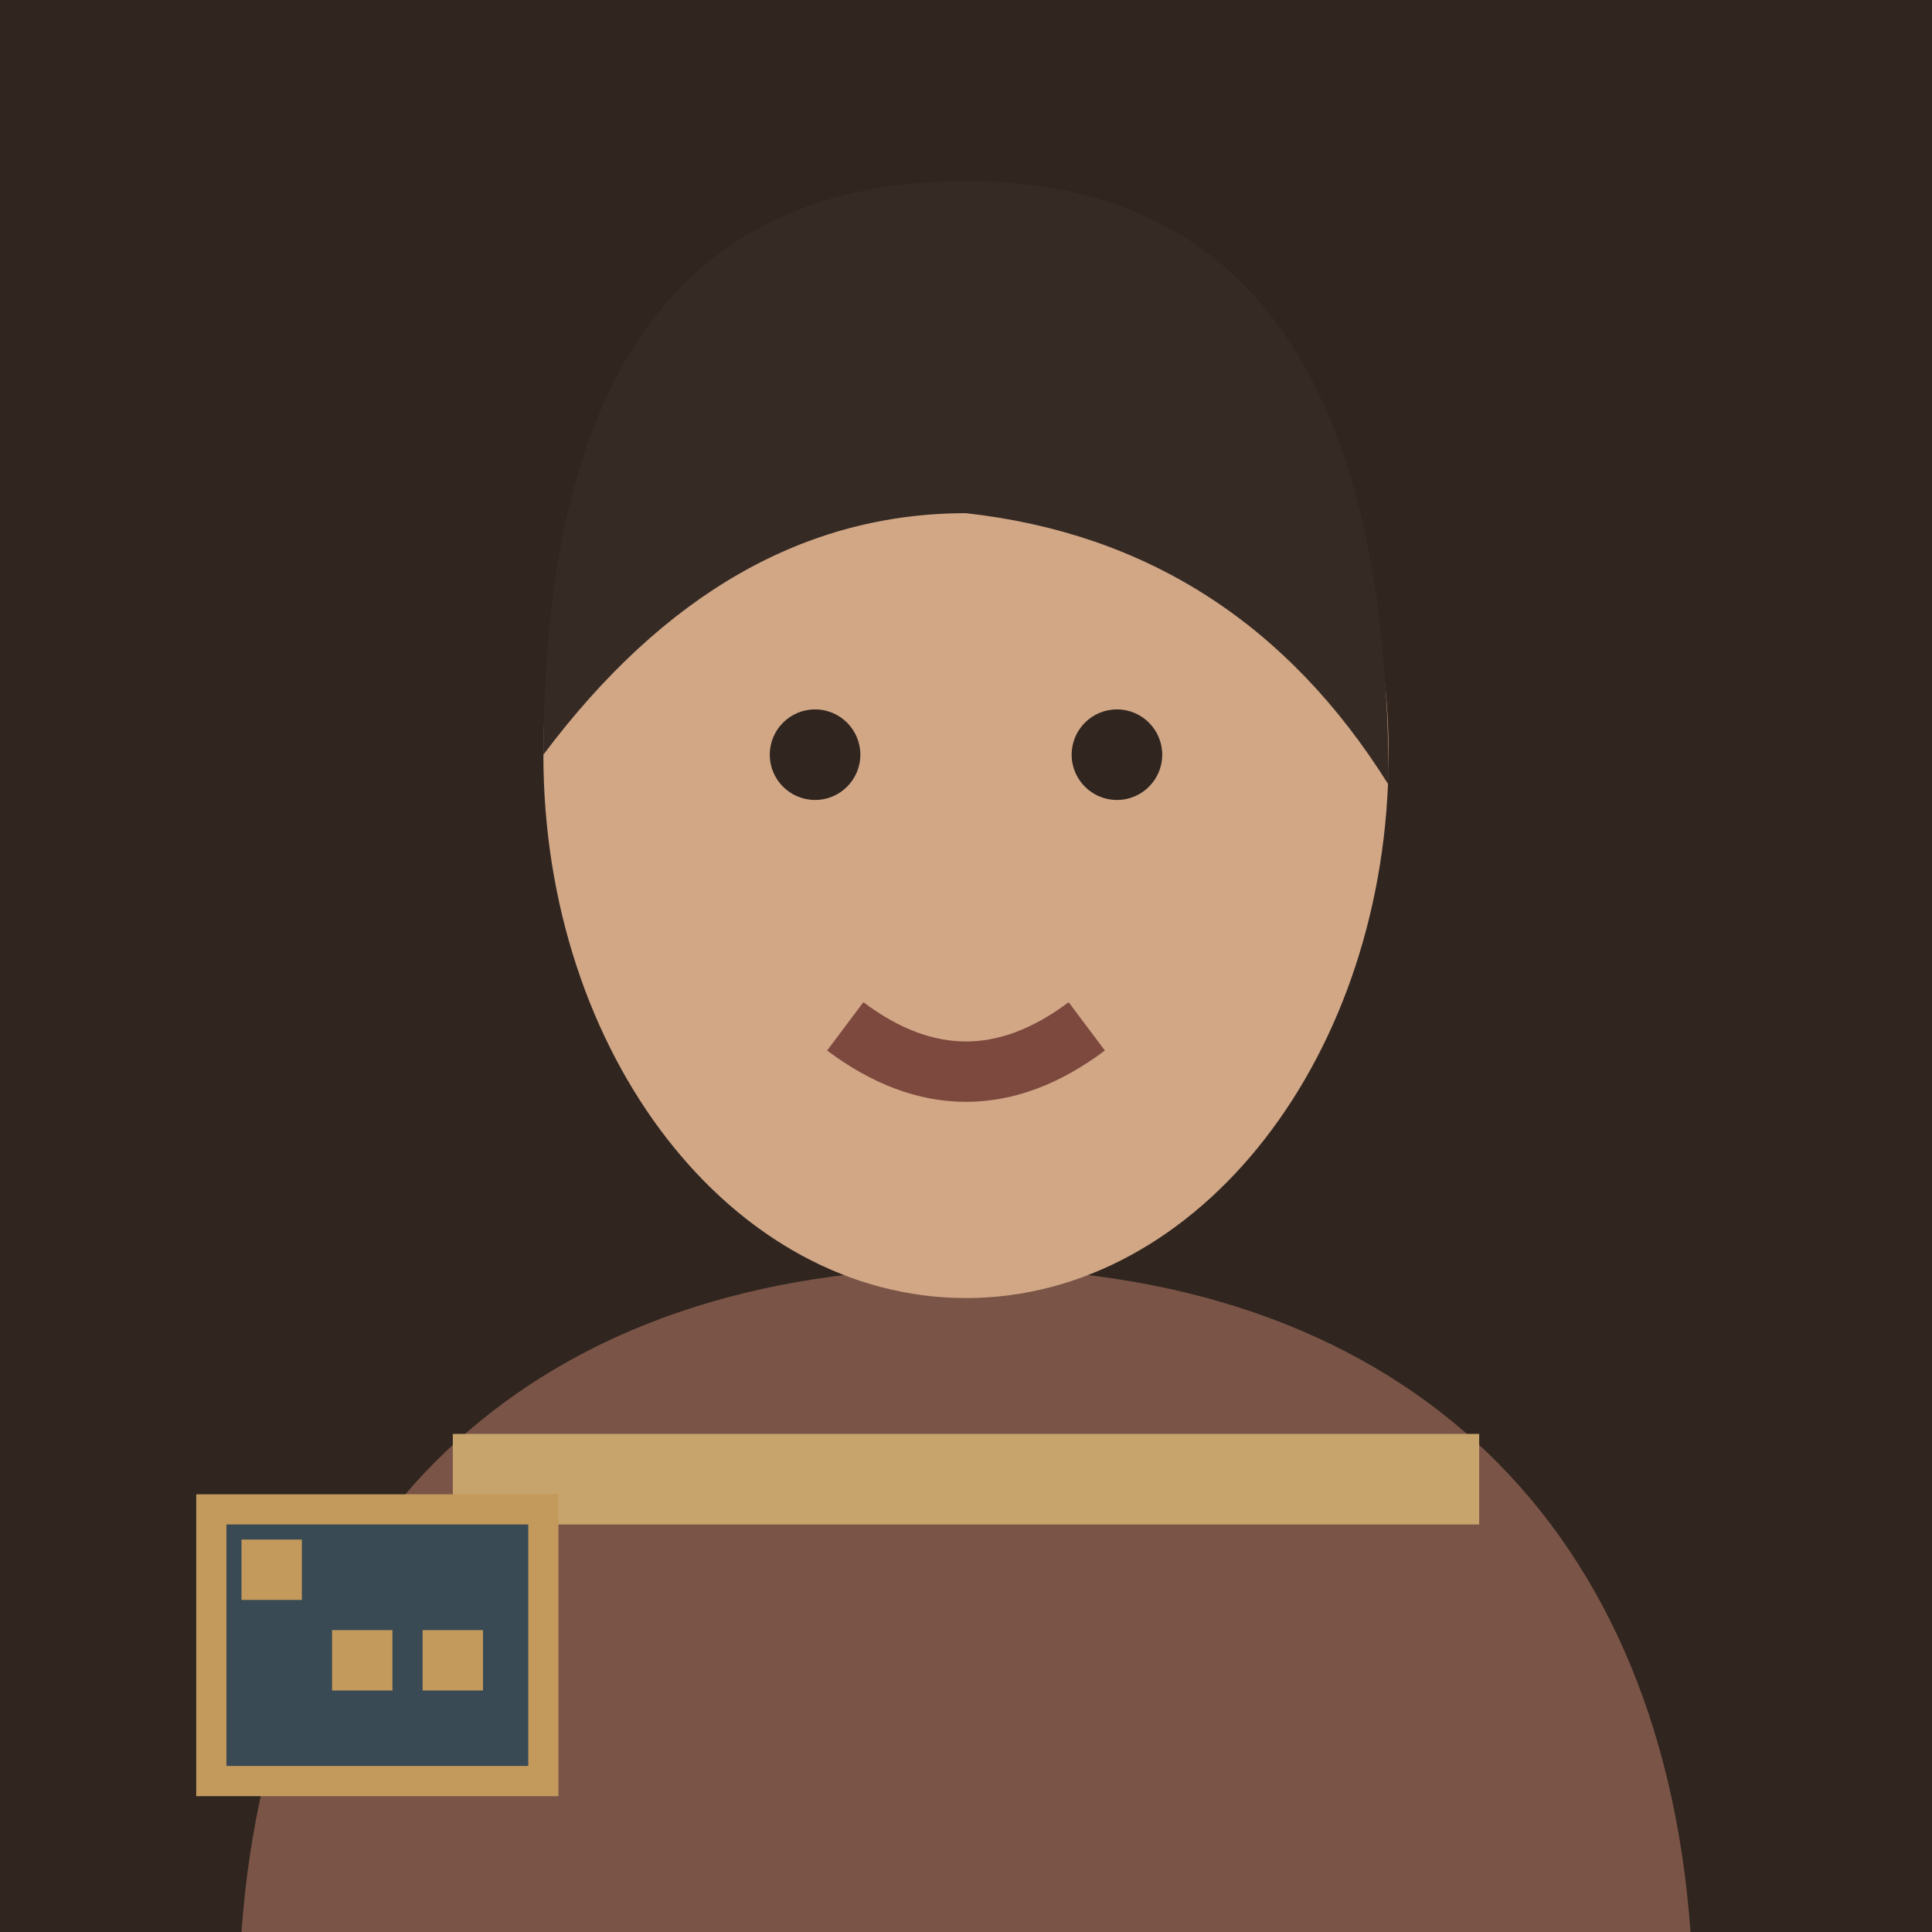
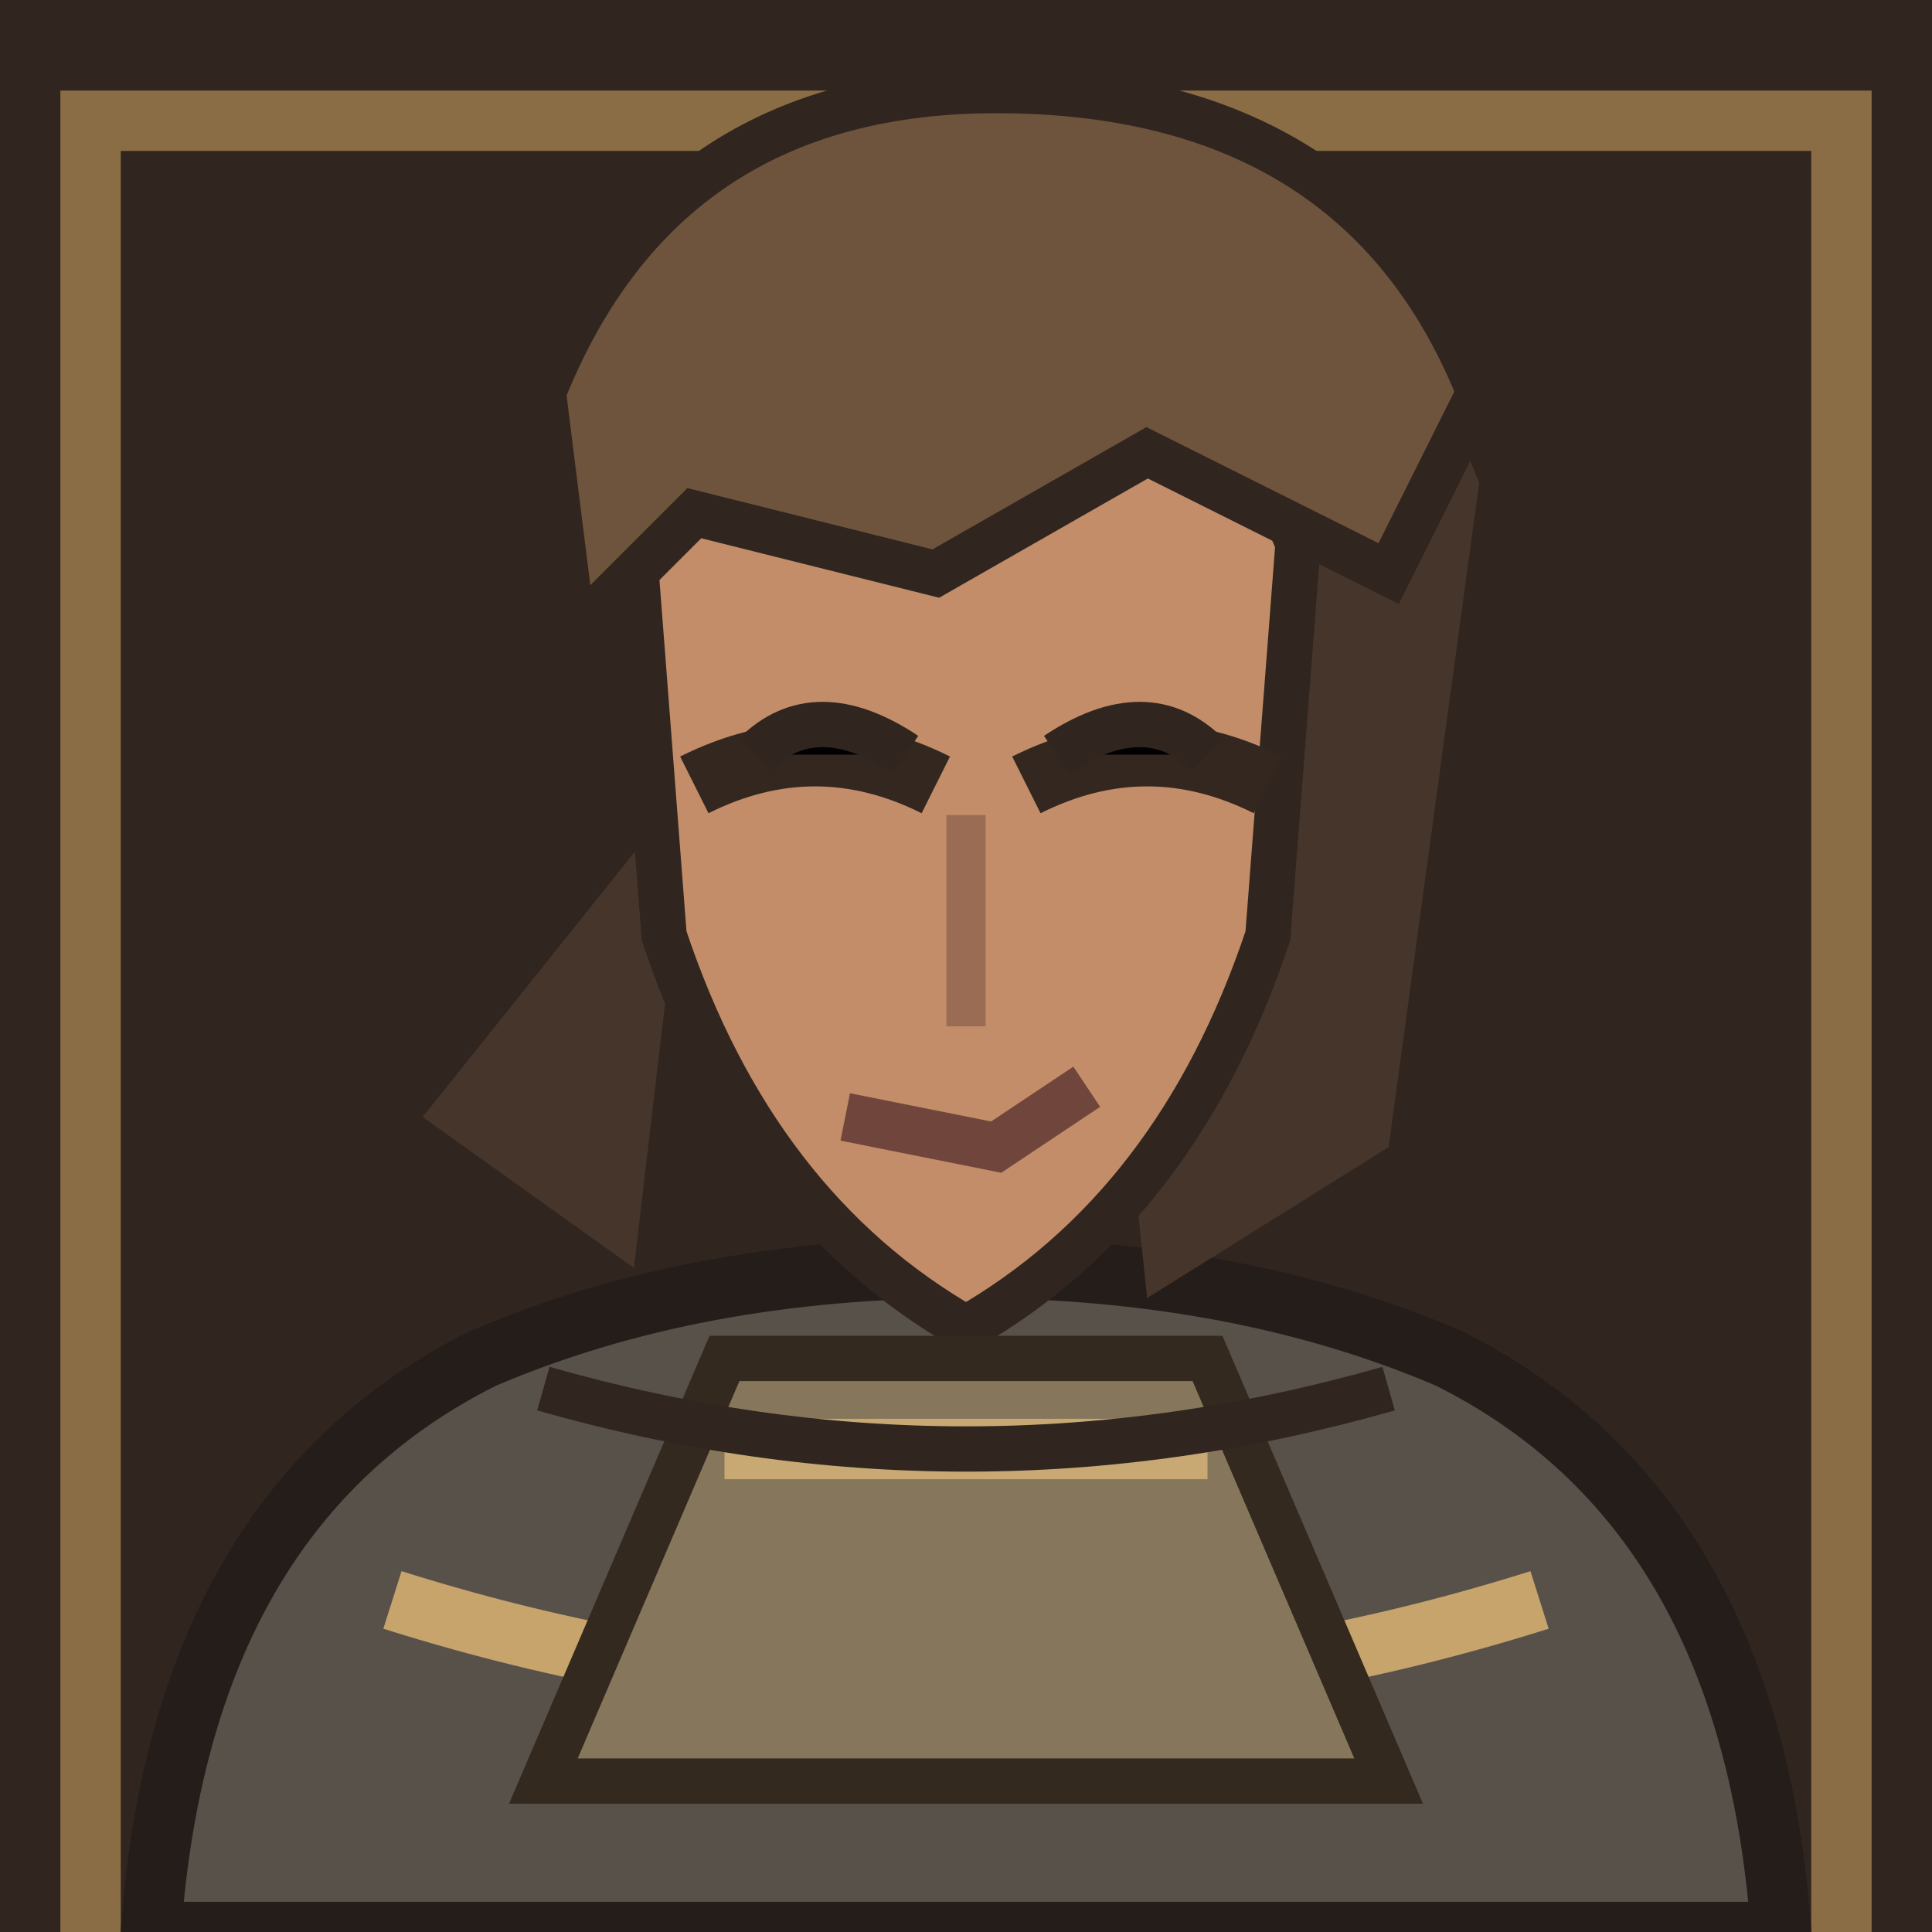
- <svg xmlns="http://www.w3.org/2000/svg" viewBox="0 0 64 64" width="64" height="64">
+ <svg xmlns="http://www.w3.org/2000/svg" viewBox="0 0 64 64" width="64" height="64" role="img" aria-label="로만의 창작 초상">
  <rect width="64" height="64" fill="#30251f" />
-   <path d="M8 64c1-14 10-22 24-22s23 8 24 22" fill="#7a5547" />
-   <ellipse cx="32" cy="25" rx="14" ry="18" fill="#d1a786" />
-   <path d="M18 25q0-19 14-19t14 20q-5-8-14-9-8 0-14 8" fill="#362a24" />
-   <circle cx="27" cy="25" r="1.5" fill="#30251f" />
-   <circle cx="37" cy="25" r="1.5" fill="#30251f" />
-   <path d="M28 34q4 3 8 0" fill="none" stroke="#7d483d" stroke-width="2" />
-   <path d="M15 49h34" stroke="#c6a46c" stroke-width="3" />
-   <g aria-label="시장 창고와 인쇄소 사이에서 짐마차를 모는 운송업자">
-     <path d="M7 50h11v9H7z" fill="#394a55" stroke="#c39a5c" stroke-width="1" />
-     <rect x="8" y="51" width="2" height="2" fill="#c39a5c" />
-     <rect x="11" y="54" width="2" height="2" fill="#c39a5c" />
-     <rect x="14" y="54" width="2" height="2" fill="#c39a5c" />
+   <path d="M3 64V4h58v60" fill="none" stroke="#8a6d45" stroke-width="2" />
+   <path d="M5 64q1-14 11-19 7-3 16-3t16 3q10 5 11 19z" fill="#57514a" stroke="#241d19" stroke-width="2" />
+   <path d="M13 53q19 6 38 0" fill="none" stroke="#c6a46c" stroke-width="2" />
+   <path d="M22 27q-2-17 10-20 12-4 17 9l-3 22-8 5-2-19-13 1-2 17-7-5z" fill="#46352a" />
+   <path d="M21 18L24 11Q32 8 40 11L43 18L42 31Q39 40 32 44Q25 40 22 31Z" fill="#c28d68" stroke="#30251f" stroke-width="1.5" />
+   <path d="M23 26q4-2 8 0m3 0q4-2 8 0" fill="none" stroke="#342720" stroke-width="2.1" />
+   <path d="M32 27v7" stroke="#9a6c54" stroke-width="1.3" />
+   <path d="M28 37l5 1 3-2" fill="none" stroke="#70463c" stroke-width="1.6" />
+   <path d="M25 25q2-2 5 0m5 0q3-2 5 0" stroke="#30251f" stroke-width="1.5" />
+   <g fill="#46352a" stroke="#30251f" stroke-width="1">
+     <path d="M18 13q4-10 15-10 12 0 16 10l-3 6-8-4-7 4-8-2-4 4z" fill="#6e533d" stroke="#30251f" stroke-width="1.5" />
  </g>
+   <path d="M24 45h16l6 14H18z" fill="#86775c" stroke="#33291f" stroke-width="1.5" />
+   <path d="M24 48h16" stroke="#c8a873" stroke-width="2" />
+   <path d="M18 46q14 4 28 0" fill="none" stroke="#30251f" stroke-width="1.5" />
</svg>
